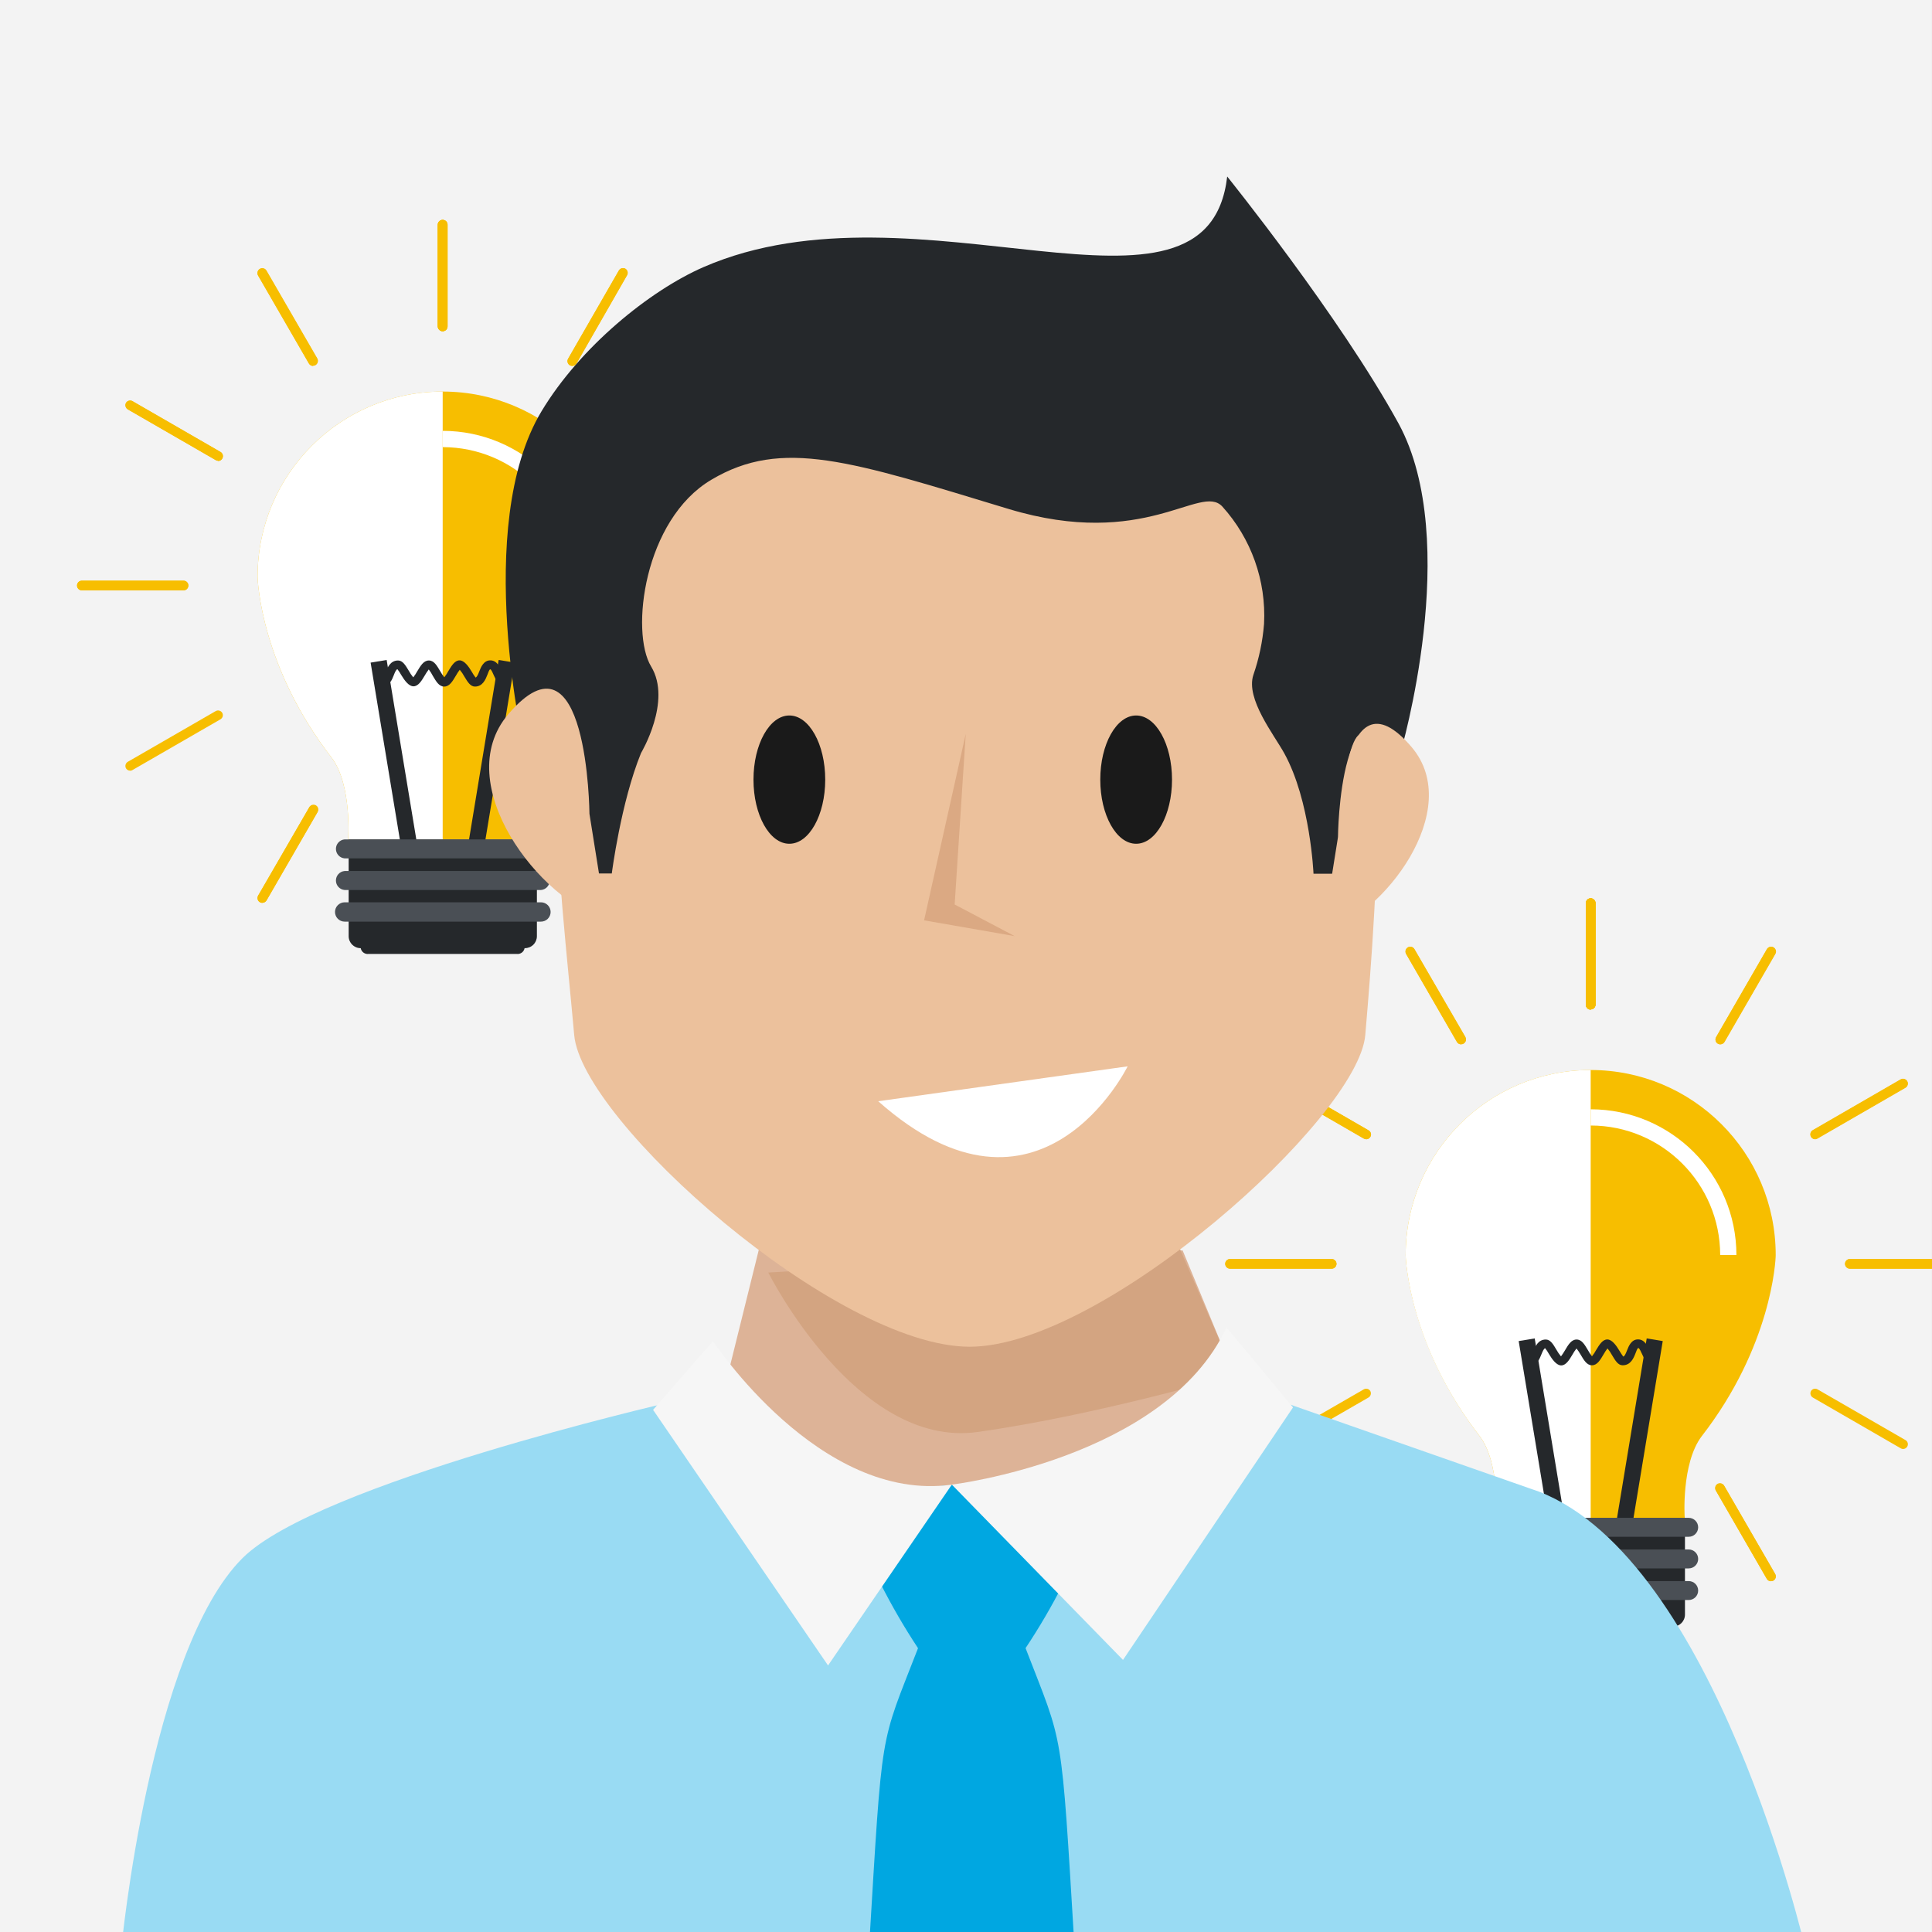
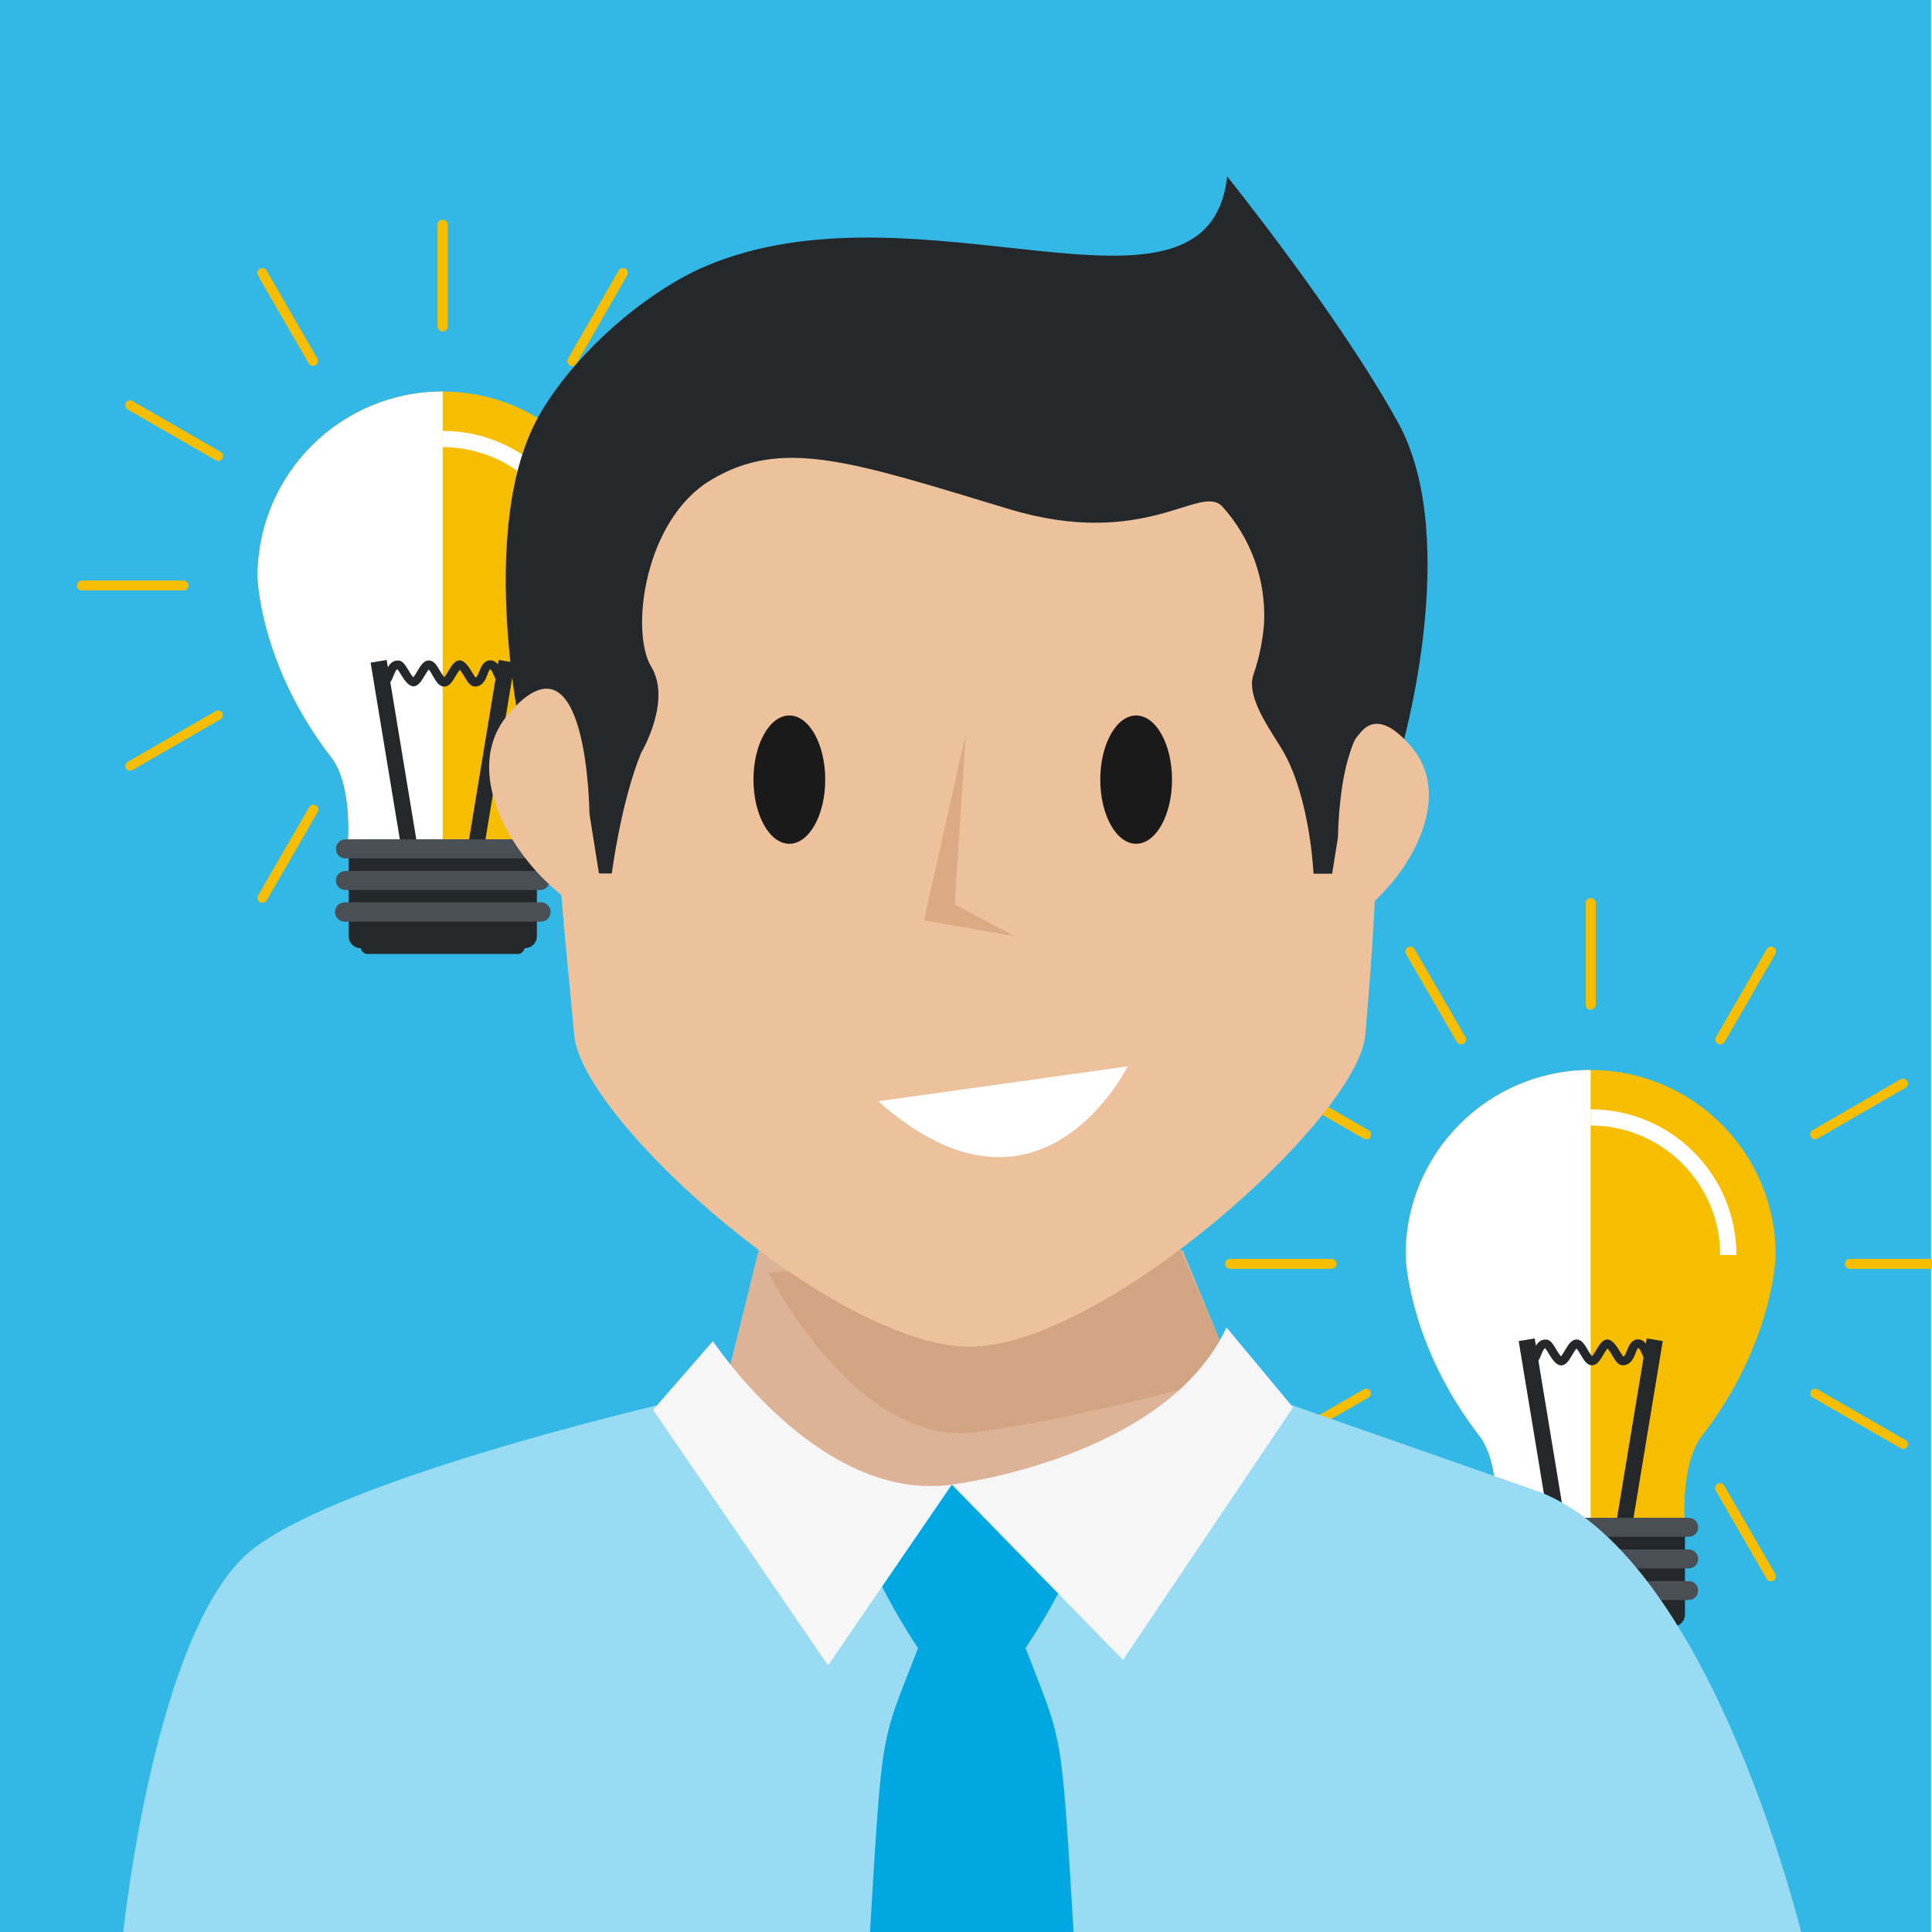
<svg xmlns="http://www.w3.org/2000/svg" viewBox="0 0 300 300">
  <defs>
-     <style>.a{fill:#f3f3f3;}.b{fill:#25282b;}.c{fill:#f7be00;}.d{fill:#fff;}.e{fill:#4a4f55;}.f{fill:#ddb397;}.g{fill:#d3a481;}.h{fill:#ecc19c;}.i{fill:#1a1a1a;}.j{fill:#dba983;}.k{fill:#99dbf3;}.l{fill:#00a7e1;}.m{fill:#f6f6f6;}</style>
+     <style>.a{fill:#33b8e6;}.b{fill:#25282b;}.c{fill:#f7be00;}.d{fill:#fff;}.e{fill:#4a4f55;}.f{fill:#ddb397;}.g{fill:#d3a481;}.h{fill:#ecc19c;}.i{fill:#1a1a1a;}.j{fill:#dba983;}.k{fill:#99dbf3;}.l{fill:#00a7e1;}.m{fill:#f6f6f6;}</style>
  </defs>
  <rect class="a" x="-0.15" y="-0.33" width="300" height="301" />
  <path class="b" d="M235.47,251.28a1.1,1.1,0,0,0,0,2.2h23.07a1.1,1.1,0,0,0,0-2.2Z" />
  <path class="c" d="M218.27,194.88a28.73,28.73,0,0,1,57.46,0c0,.94-.68,14.21-11.5,28.15-3.18,4.21-2.65,12.66-2.62,12.66H232.33s.61-8.45-2.55-12.66C219,209.08,218.27,195.82,218.27,194.88Z" />
  <path class="d" d="M247,235.69H232.33s.61-8.45-2.55-12.66c-10.83-13.95-11.51-27.21-11.51-28.15A28.72,28.72,0,0,1,247,166.15" />
  <path class="d" d="M269.63,194.87h-2.52A20.13,20.13,0,0,0,247,174.77v-2.52a22.65,22.65,0,0,1,22.63,22.62Z" />
  <polygon class="b" points="253.28 237.94 250.79 237.53 255.7 207.83 258.19 208.24 253.28 237.94 253.28 237.94" />
  <polygon class="b" points="240.73 237.94 235.82 208.24 238.31 207.83 243.22 237.53 240.73 237.94 240.73 237.94" />
  <path class="b" d="M256.78,212c-1,0-1.48-1-1.8-1.74-.14-.31-.42-.94-.58-.94s-.33.55-.44.82c-.29.74-.74,1.86-2,1.86-.71,0-1.13-.72-1.63-1.55a6.43,6.43,0,0,0-.72-1.07,7.56,7.56,0,0,0-.6.91c-.52.88-1,1.71-1.81,1.71s-1.26-.81-1.77-1.67a8.51,8.51,0,0,0-.63-.94,7.25,7.25,0,0,0-.66,1c-.5.84-1,1.63-1.72,1.63s-1.39-.91-1.91-1.79a6.39,6.39,0,0,0-.58-.88c-.2.08-.35.38-.6,1s-.66,1.67-1.68,1.67v-1.34c.13-.06.33-.56.44-.82.29-.75.73-1.86,1.94-1.86.71,0,1.14.72,1.63,1.55a6.9,6.9,0,0,0,.73,1.07,10.27,10.27,0,0,0,.6-.91c.52-.88,1-1.71,1.82-1.71s1.26.81,1.77,1.66a7.45,7.45,0,0,0,.62.95,6.54,6.54,0,0,0,.66-1c.5-.83,1-1.62,1.72-1.62s1.38.9,1.9,1.78a9,9,0,0,0,.58.88c.21-.07.36-.38.6-1s.66-1.67,1.69-1.67,1.48,1,1.8,1.74c.14.3.42.94.58.94V212Z" />
  <path class="b" d="M261.64,235.71v15a1.87,1.87,0,0,1-1.87,1.87h-25.5a1.87,1.87,0,0,1-1.86-1.87v-15Z" />
  <path class="e" d="M262.22,238.63H231.79a1.47,1.47,0,0,1,0-2.94h30.43a1.47,1.47,0,1,1,0,2.94Z" />
  <path class="e" d="M262.22,243.54H231.79a1.47,1.47,0,0,1,0-2.94h30.43a1.47,1.47,0,1,1,0,2.94Z" />
  <path class="e" d="M262.22,248.45H231.79a1.47,1.47,0,0,1,0-2.94h30.43a1.47,1.47,0,1,1,0,2.94Z" />
  <path class="c" d="M247,156.77a.75.75,0,0,1-.75-.74V140.24a.75.75,0,0,1,1.5,0V156a.75.75,0,0,1-.75.74Z" />
  <path class="c" d="M226.87,162.17a.75.75,0,0,1-.65-.37l-7.89-13.67a.75.75,0,1,1,1.3-.75l7.89,13.67a.74.74,0,0,1-.65,1.12Z" />
  <path class="c" d="M212.15,176.91a.86.86,0,0,1-.38-.1l-13.67-7.9a.74.74,0,0,1-.27-1,.75.75,0,0,1,1-.28l13.67,7.9a.74.74,0,0,1,.28,1,.76.76,0,0,1-.65.38Z" />
  <path class="c" d="M206.76,197H191a.75.75,0,0,1,0-1.5h15.78a.75.75,0,0,1,0,1.5Z" />
  <path class="c" d="M219,245.54a.69.69,0,0,1-.37-.1.75.75,0,0,1-.28-1l7.9-13.67a.75.75,0,1,1,1.29.75l-7.89,13.67a.75.75,0,0,1-.65.37Z" />
  <path class="c" d="M275,245.53a.75.75,0,0,1-.65-.37l-7.89-13.68a.74.74,0,1,1,1.29-.74l7.9,13.67a.74.74,0,0,1-.65,1.12Z" />
  <path class="c" d="M295.53,225a.71.71,0,0,1-.37-.1L281.48,217a.76.76,0,0,1-.27-1,.74.74,0,0,1,1-.27l13.68,7.89a.74.74,0,0,1,.27,1,.76.76,0,0,1-.65.38Z" />
  <path class="c" d="M303,197H287.25a.75.75,0,0,1,0-1.5H303a.75.75,0,0,1,0,1.5Z" />
  <path class="c" d="M281.85,176.88a.75.75,0,0,1-.38-1.39l13.67-7.9a.76.76,0,0,1,1,.28.74.74,0,0,1-.28,1l-13.67,7.89a.69.69,0,0,1-.37.1Z" />
  <path class="c" d="M267.11,162.16a.74.74,0,0,1-.37-.1.75.75,0,0,1-.28-1l7.9-13.68a.74.74,0,0,1,1-.27.75.75,0,0,1,.28,1l-7.9,13.67a.76.76,0,0,1-.65.38Z" />
  <path class="c" d="M247,156.77a.75.75,0,0,1-.75-.74V140.24a.75.75,0,0,1,1.5,0V156a.75.75,0,0,1-.75.74Z" />
  <path class="c" d="M247,156.77a.74.74,0,0,1-.75-.74V140.24a.75.75,0,0,1,1.5,0V156a.75.75,0,0,1-.75.74Z" />
  <path class="c" d="M267.14,162.17a.74.74,0,0,1-.65-1.12l7.89-13.67a.75.75,0,1,1,1.3.75l-7.89,13.67a.76.76,0,0,1-.65.37Z" />
  <path class="c" d="M281.86,176.91a.76.76,0,0,1-.65-.38.74.74,0,0,1,.28-1l13.67-7.9a.75.75,0,0,1,1,.28.74.74,0,0,1-.27,1l-13.68,7.9a.79.79,0,0,1-.37.1Z" />
  <path class="c" d="M303,197H287.24a.75.75,0,0,1,0-1.5H303a.75.75,0,0,1,0,1.5Z" />
  <path class="c" d="M275,245.54a.75.75,0,0,1-.65-.37l-7.89-13.67a.75.75,0,1,1,1.29-.75l7.9,13.67a.75.75,0,0,1-.28,1,.71.71,0,0,1-.37.1Z" />
  <path class="c" d="M219,245.53a.74.74,0,0,1-.65-1.12l7.89-13.67a.75.75,0,0,1,1-.28.74.74,0,0,1,.27,1l-7.89,13.68a.75.75,0,0,1-.65.37Z" />
  <path class="c" d="M198.48,225a.76.76,0,0,1-.65-.38.74.74,0,0,1,.27-1l13.68-7.89a.74.74,0,0,1,1,.27.76.76,0,0,1-.27,1l-13.68,7.89a.74.74,0,0,1-.37.1Z" />
  <path class="c" d="M206.76,197H191a.75.75,0,0,1,0-1.5h15.78a.75.75,0,0,1,0,1.5Z" />
  <path class="c" d="M212.16,176.88a.69.69,0,0,1-.37-.1l-13.67-7.89a.74.74,0,0,1-.28-1,.75.75,0,0,1,1-.28l13.67,7.9a.74.74,0,0,1-.37,1.39Z" />
  <path class="c" d="M226.9,162.16a.74.74,0,0,1-.65-.38l-7.9-13.67a.75.75,0,0,1,.28-1,.74.74,0,0,1,1,.27L227.54,161a.74.74,0,0,1-.64,1.12Z" />
  <path class="c" d="M247,156.77a.74.74,0,0,1-.75-.74V140.24a.75.75,0,0,1,1.5,0V156a.75.75,0,0,1-.75.74Z" />
  <path class="b" d="M57.2,145.94a1.1,1.1,0,1,0,0,2.19H80.27a1.1,1.1,0,1,0,0-2.19Z" />
  <path class="c" d="M40,89.53a28.73,28.73,0,0,1,57.46,0c0,.94-.69,14.22-11.51,28.16-3.17,4.2-2.65,12.66-2.62,12.66H54.06s.61-8.46-2.54-12.66C40.68,103.74,40,90.47,40,89.53Z" />
  <path class="d" d="M68.74,130.35H54.06s.61-8.46-2.54-12.66C40.68,103.74,40,90.47,40,89.53A28.73,28.73,0,0,1,68.74,60.8" />
  <path class="d" d="M91.36,89.52H88.84a20.12,20.12,0,0,0-20.1-20.09V66.9A22.65,22.65,0,0,1,91.36,89.52Z" />
  <polygon class="b" points="75.01 132.6 72.53 132.19 77.43 102.48 79.92 102.89 75.01 132.6 75.01 132.6" />
  <polygon class="b" points="62.46 132.6 57.55 102.89 60.04 102.48 64.95 132.19 62.46 132.6 62.46 132.6" />
  <path class="b" d="M78.51,106.66c-1,0-1.47-1-1.8-1.73-.14-.31-.42-1-.58-1s-.33.56-.44.83c-.29.74-.74,1.85-1.94,1.85-.71,0-1.14-.72-1.64-1.55a6.14,6.14,0,0,0-.72-1.06,7.39,7.39,0,0,0-.59.9c-.53.89-1,1.71-1.82,1.71s-1.26-.81-1.77-1.66a6.52,6.52,0,0,0-.63-1,8.49,8.49,0,0,0-.66,1c-.49.83-1,1.62-1.72,1.62s-1.38-.9-1.91-1.78a6.39,6.39,0,0,0-.58-.88c-.2.07-.35.38-.59,1s-.67,1.67-1.69,1.67v-1.34c.13,0,.33-.55.44-.82.29-.74.73-1.86,1.94-1.86.71,0,1.14.72,1.64,1.55a6.43,6.43,0,0,0,.72,1.07,6.52,6.52,0,0,0,.6-.91c.53-.88,1-1.71,1.82-1.71s1.26.81,1.77,1.67a6.4,6.4,0,0,0,.63.94,7.24,7.24,0,0,0,.65-1c.5-.84,1-1.63,1.72-1.63s1.39.91,1.91,1.79a6.39,6.39,0,0,0,.58.88c.2-.08.35-.38.59-1s.67-1.67,1.69-1.67,1.48,1,1.81,1.74c.13.31.41.94.57.94v1.34Z" />
  <path class="b" d="M83.37,130.37v15a1.86,1.86,0,0,1-1.87,1.86H56a1.86,1.86,0,0,1-1.86-1.86v-15Z" />
  <path class="e" d="M84,133.29H53.52a1.48,1.48,0,0,1,0-2.95H84a1.48,1.48,0,0,1,0,2.95Z" />
  <path class="e" d="M84,138.2H53.52a1.48,1.48,0,0,1,0-2.95H84a1.48,1.48,0,0,1,0,2.95Z" />
  <path class="e" d="M84,143.11H53.52a1.48,1.48,0,0,1,0-3H84a1.48,1.48,0,0,1,0,3Z" />
  <path class="c" d="M68.72,51.43a.76.76,0,0,1-.75-.75V34.9a.75.75,0,0,1,1.5,0V50.68a.75.75,0,0,1-.75.75Z" />
  <path class="c" d="M48.61,56.83a.76.76,0,0,1-.65-.38l-7.9-13.67a.75.75,0,0,1,.28-1,.74.74,0,0,1,1,.27L49.25,55.7a.75.75,0,0,1-.27,1,.86.86,0,0,1-.37.1Z" />
  <path class="c" d="M33.88,71.56a.71.71,0,0,1-.37-.1L19.83,63.57a.76.76,0,0,1-.27-1,.75.75,0,0,1,1-.27l13.68,7.89a.75.75,0,0,1-.38,1.4Z" />
  <path class="c" d="M28.5,91.68H12.71a.75.75,0,0,1,0-1.5H28.5a.75.75,0,0,1,0,1.5Z" />
  <path class="c" d="M40.73,140.2a.74.74,0,0,1-.37-.1.75.75,0,0,1-.27-1L48,125.4a.74.74,0,0,1,1-.27.75.75,0,0,1,.28,1l-7.9,13.67a.76.76,0,0,1-.65.38Z" />
  <path class="c" d="M96.76,140.19a.77.77,0,0,1-.65-.38l-7.89-13.67a.75.75,0,0,1,1.3-.75l7.89,13.67a.75.75,0,0,1-.27,1,.86.86,0,0,1-.38.1Z" />
  <path class="c" d="M117.26,119.67a.74.74,0,0,1-.37-.1l-13.67-7.89a.75.75,0,0,1-.28-1,.76.76,0,0,1,1-.28l13.67,7.89a.75.75,0,0,1,.27,1,.73.73,0,0,1-.65.37Z" />
  <path class="c" d="M124.76,91.66H109a.75.75,0,1,1,0-1.5h15.78a.75.75,0,1,1,0,1.5Z" />
  <path class="c" d="M103.58,71.54a.74.74,0,0,1-.65-.38.75.75,0,0,1,.28-1l13.67-7.89a.74.74,0,0,1,1,.27.75.75,0,0,1-.27,1L104,71.44a.75.75,0,0,1-.38.1Z" />
  <path class="c" d="M88.85,56.81a.75.75,0,0,1-.38-.1.74.74,0,0,1-.27-1L96.09,42a.75.75,0,0,1,1-.28.76.76,0,0,1,.28,1L89.5,56.44a.76.76,0,0,1-.65.37Z" />
  <path class="c" d="M68.72,51.43a.76.76,0,0,1-.75-.75V34.9a.75.75,0,0,1,1.5,0V50.68a.75.75,0,0,1-.75.75Z" />
  <path class="c" d="M68.75,51.43a.76.76,0,0,1-.75-.75V34.9a.75.75,0,0,1,1.5,0V50.68a.76.76,0,0,1-.75.75Z" />
  <path class="c" d="M88.87,56.83a.86.86,0,0,1-.38-.1.76.76,0,0,1-.27-1L96.11,42a.75.75,0,0,1,1-.27.74.74,0,0,1,.27,1L89.52,56.45a.76.76,0,0,1-.65.38Z" />
  <path class="c" d="M103.59,71.56a.75.75,0,0,1-.65-.37.76.76,0,0,1,.28-1l13.67-7.89a.75.75,0,0,1,.75,1.3L104,71.46a.75.75,0,0,1-.38.1Z" />
  <path class="c" d="M124.76,91.68H109a.75.75,0,0,1,0-1.5h15.78a.75.75,0,0,1,0,1.5Z" />
  <path class="c" d="M96.74,140.2a.76.76,0,0,1-.65-.38L88.2,126.15a.74.74,0,0,1,.27-1,.75.75,0,0,1,1,.27l7.89,13.67a.75.75,0,0,1-.28,1,.69.69,0,0,1-.37.1Z" />
  <path class="c" d="M40.71,140.19a.79.79,0,0,1-.37-.1.76.76,0,0,1-.28-1L48,125.39a.75.75,0,1,1,1.29.75l-7.89,13.67a.76.76,0,0,1-.65.38Z" />
  <path class="c" d="M20.21,119.67a.75.75,0,0,1-.65-.37.76.76,0,0,1,.27-1l13.68-7.89a.75.75,0,0,1,1,.28.74.74,0,0,1-.27,1l-13.68,7.89a.69.69,0,0,1-.37.1Z" />
  <path class="c" d="M28.5,91.66H12.71a.75.75,0,0,1,0-1.5H28.5a.75.75,0,0,1,0,1.5Z" />
  <path class="c" d="M33.89,71.54a.74.74,0,0,1-.37-.1L19.85,63.55a.76.76,0,0,1-.28-1,.75.75,0,0,1,1-.27l13.67,7.89a.75.75,0,0,1-.38,1.4Z" />
  <path class="c" d="M48.63,56.81a.75.75,0,0,1-.65-.37L40.09,42.77A.75.75,0,1,1,41.38,42l7.9,13.67a.75.75,0,0,1-.28,1,.71.71,0,0,1-.37.1Z" />
  <path class="c" d="M68.75,51.43a.76.76,0,0,1-.75-.75V34.9a.75.75,0,0,1,1.5,0V50.68a.76.76,0,0,1-.75.75Z" />
  <path class="f" d="M266.6,297.27c-6.46-1.86-237.12,1.55-237.12,1.55-11.48-12.89,10.18-56.33,18.2-61,25.1-14.78,64.52-21.05,64.52-21.05l6-24.21,65.44,1.61,10,24.16a279.41,279.41,0,0,1,54.09,20C257.74,243.26,284.86,302.54,266.6,297.27Z" />
  <path class="g" d="M119.3,197.6S133,225,151.79,222.36s39.9-8.89,39.9-8.89l-8.52-19.64Z" />
  <path class="h" d="M212,160.71c-1.08,12.87-40.71,48.41-61.43,48.41s-60.23-35-61.41-48.41c-2-22.59-7.25-62,2.8-87.08C103.74,44.37,131.72,42,150,42c18.59,0,45.43,3.6,57.13,33.56C216.78,100.28,213.9,138.57,212,160.71Z" />
  <path class="d" d="M136.37,171l38.73-5.42S161.5,193.31,136.37,171Z" />
  <path class="b" d="M190.56,27.41c-3.07,26.54-48-.44-81.33,14.07-8.36,3.65-19.12,12.38-25.13,22.36-10.78,17.9-2.6,53-2.6,53s3-2.54,6-2.88,4,21.67,4,21.67H95s1.4-11,4.54-18.7c0,0,4.83-8.06,1.57-13.43s-1.13-22.8,9.34-29c11-6.55,21.67-2.89,46.13,4.52,21.29,6.45,29.79-4,33.21-.38a25.2,25.2,0,0,1,6.49,18.23,32,32,0,0,1-1.66,7.94c-1.22,3.71,3.21,9.27,4.8,12.16,4.06,7.36,4.54,18.7,4.54,18.7h3.51s.94-22,4-21.67,6,2.88,6,2.88,9.64-32.76-.28-51.08C208,49.05,190.56,27.41,190.56,27.41Z" />
  <path class="h" d="M91.53,126.37s-.23-30-12.62-15.45c-9.17,10.79,5,29.05,15.24,31.85" />
  <path class="h" d="M207.76,130s.21-27.18,11.43-14c8.31,9.77-4.48,26.31-13.8,28.84" />
  <ellipse class="i" cx="122.57" cy="121.06" rx="5.57" ry="9.96" />
  <ellipse class="i" cx="176.42" cy="121.06" rx="5.57" ry="9.96" />
  <polygon class="j" points="149.96 113.97 143.49 142.91 157.56 145.36 148.24 140.45 149.96 113.97" />
  <path class="k" d="M103.67,217.83s-54.33,12.5-66,24.1c-14.41,14.35-18.83,60.61-18.83,60.61H280.32S266.41,242.31,239,231.63l-45.72-16s-32.47,24.45-43.15,24.45C141.21,240.06,103.67,217.83,103.67,217.83Z" />
  <path class="l" d="M159.25,255.92a98.59,98.59,0,0,0,10.45-20.56s-11.66-4-21.9-4.77c-10.23.77-15.7,4.69-15.7,4.69a100.81,100.81,0,0,0,10.45,20.65c-6,15.49-5.49,11.58-7.61,46.61h31.92C164.73,267.51,165.2,271.37,159.25,255.92Z" />
  <path class="m" d="M110.71,208.24s16.53,25.18,37.09,22.29l-19.22,28.08-27.17-39.69Z" />
  <path class="m" d="M147.8,230.53s33.15-4,42.65-24.4l10.33,12.41-26.4,39.21Z" />
</svg>
